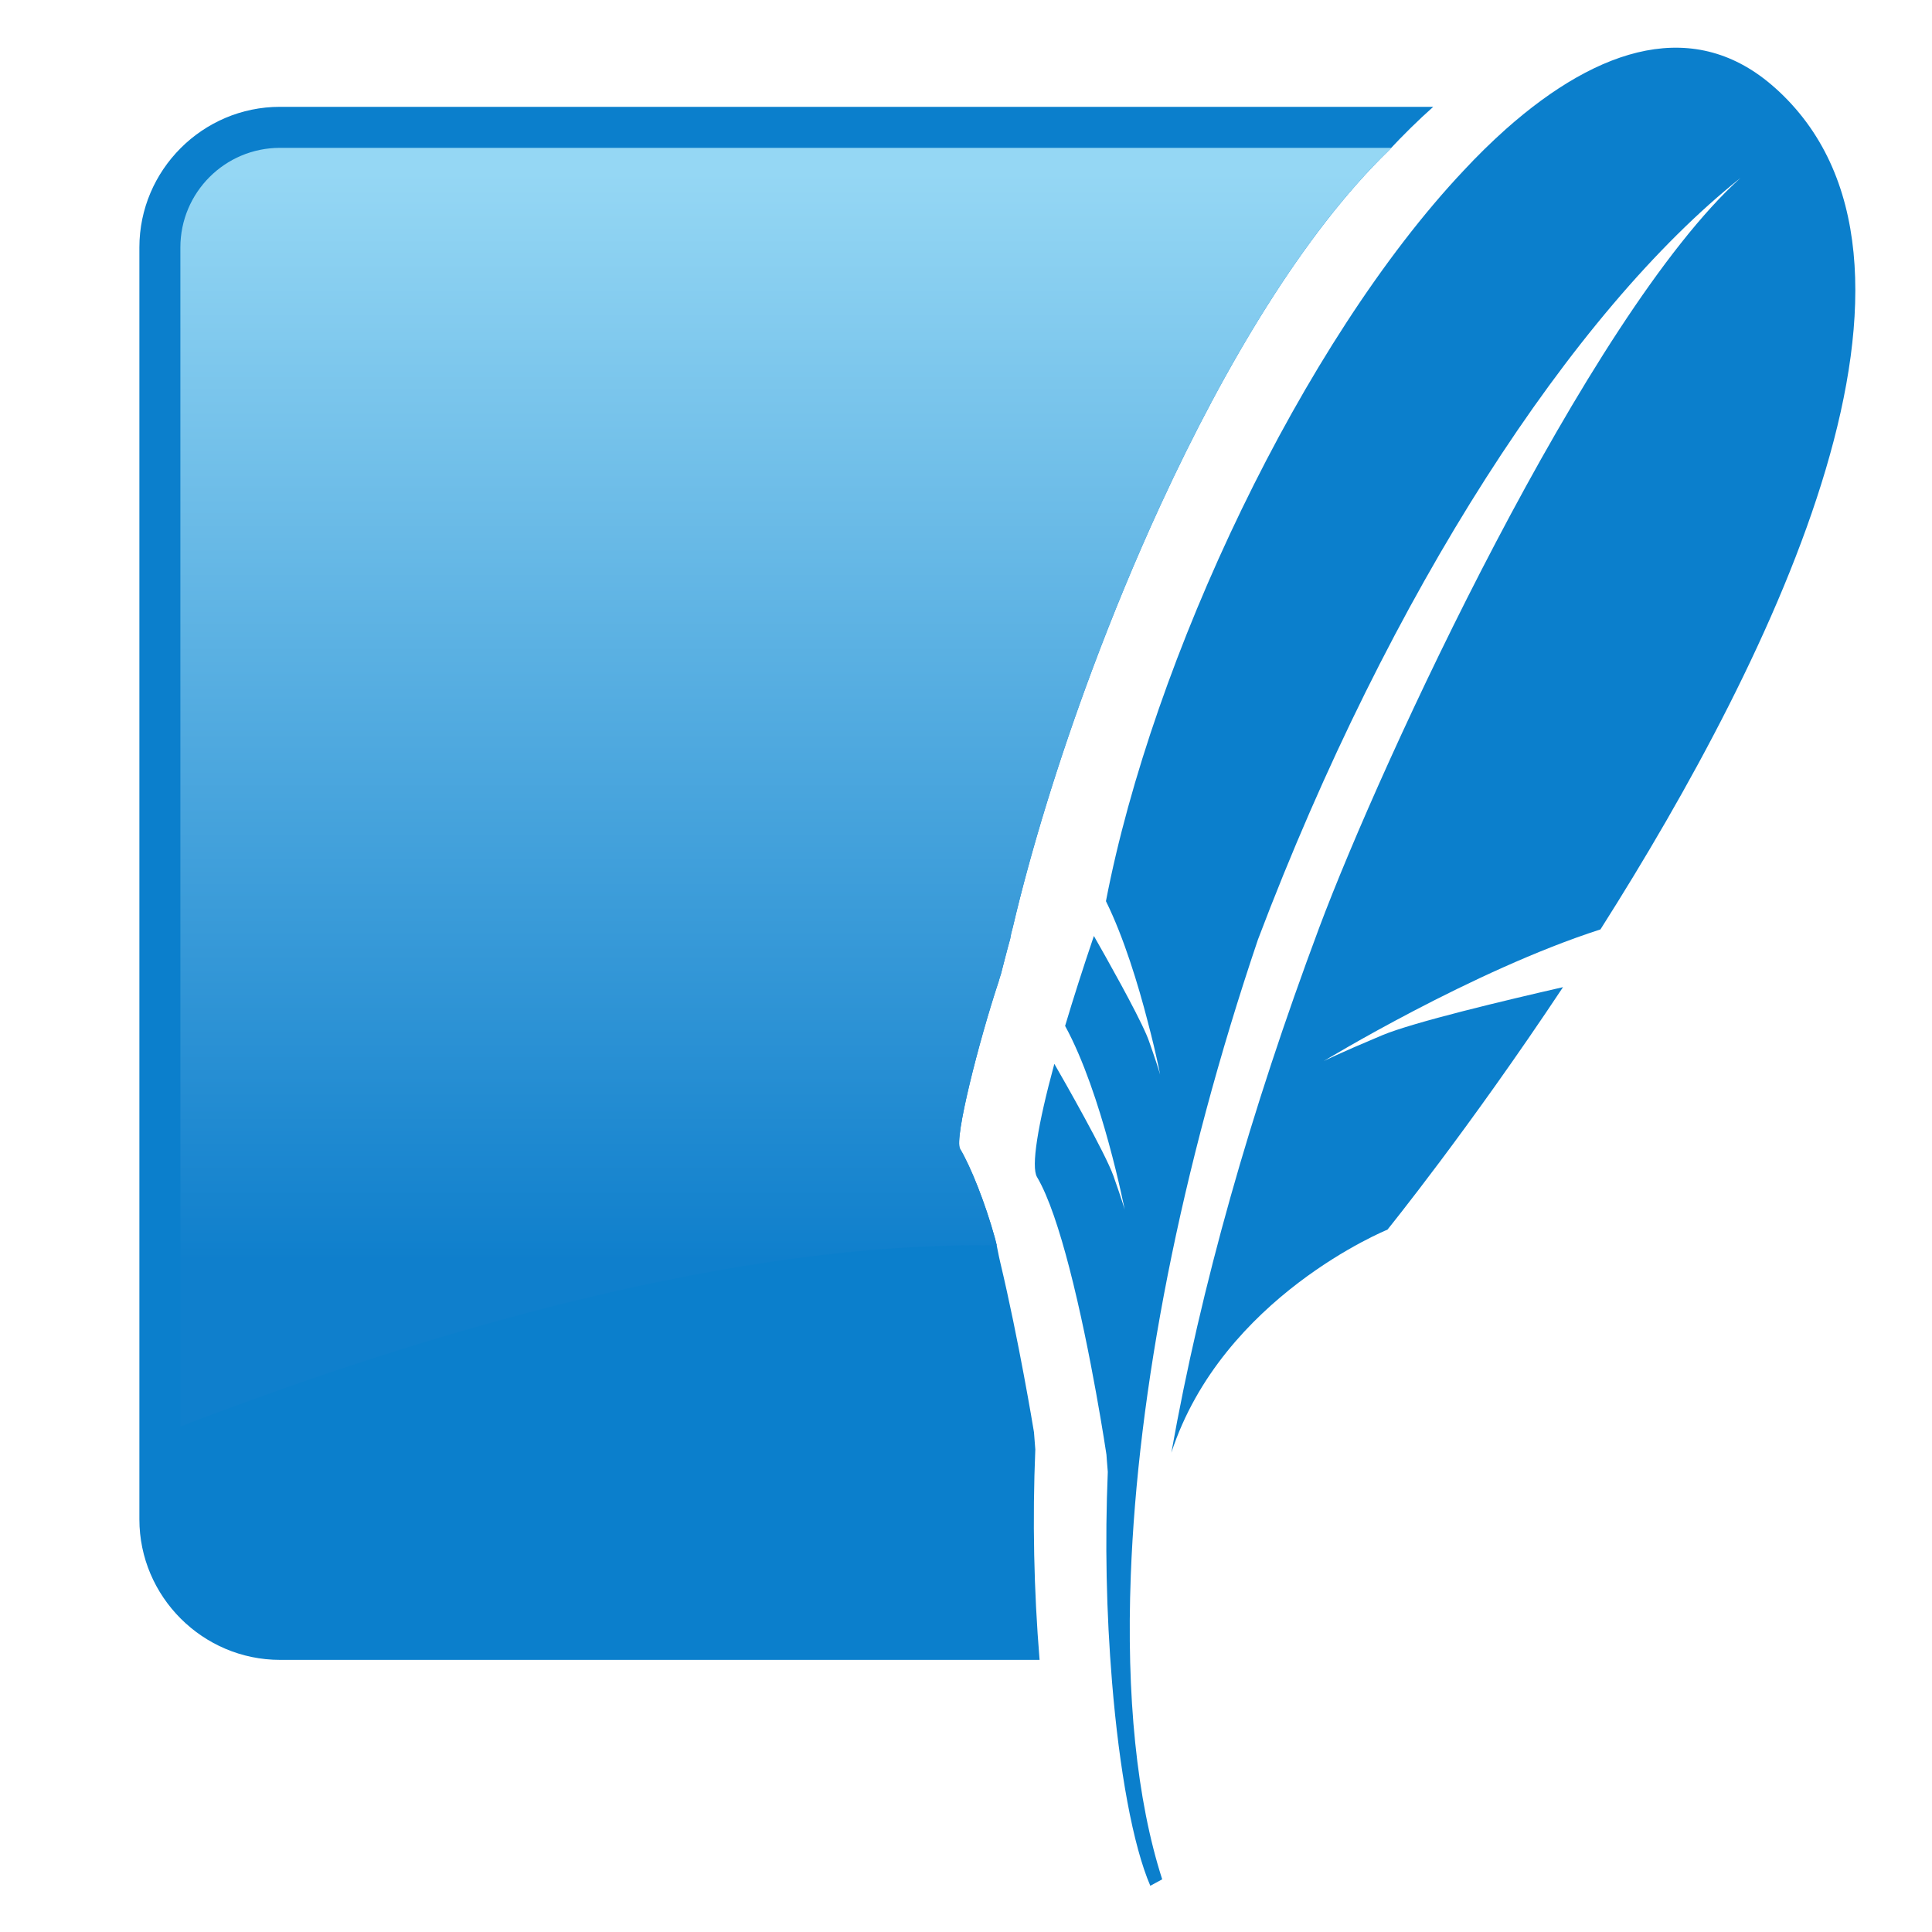
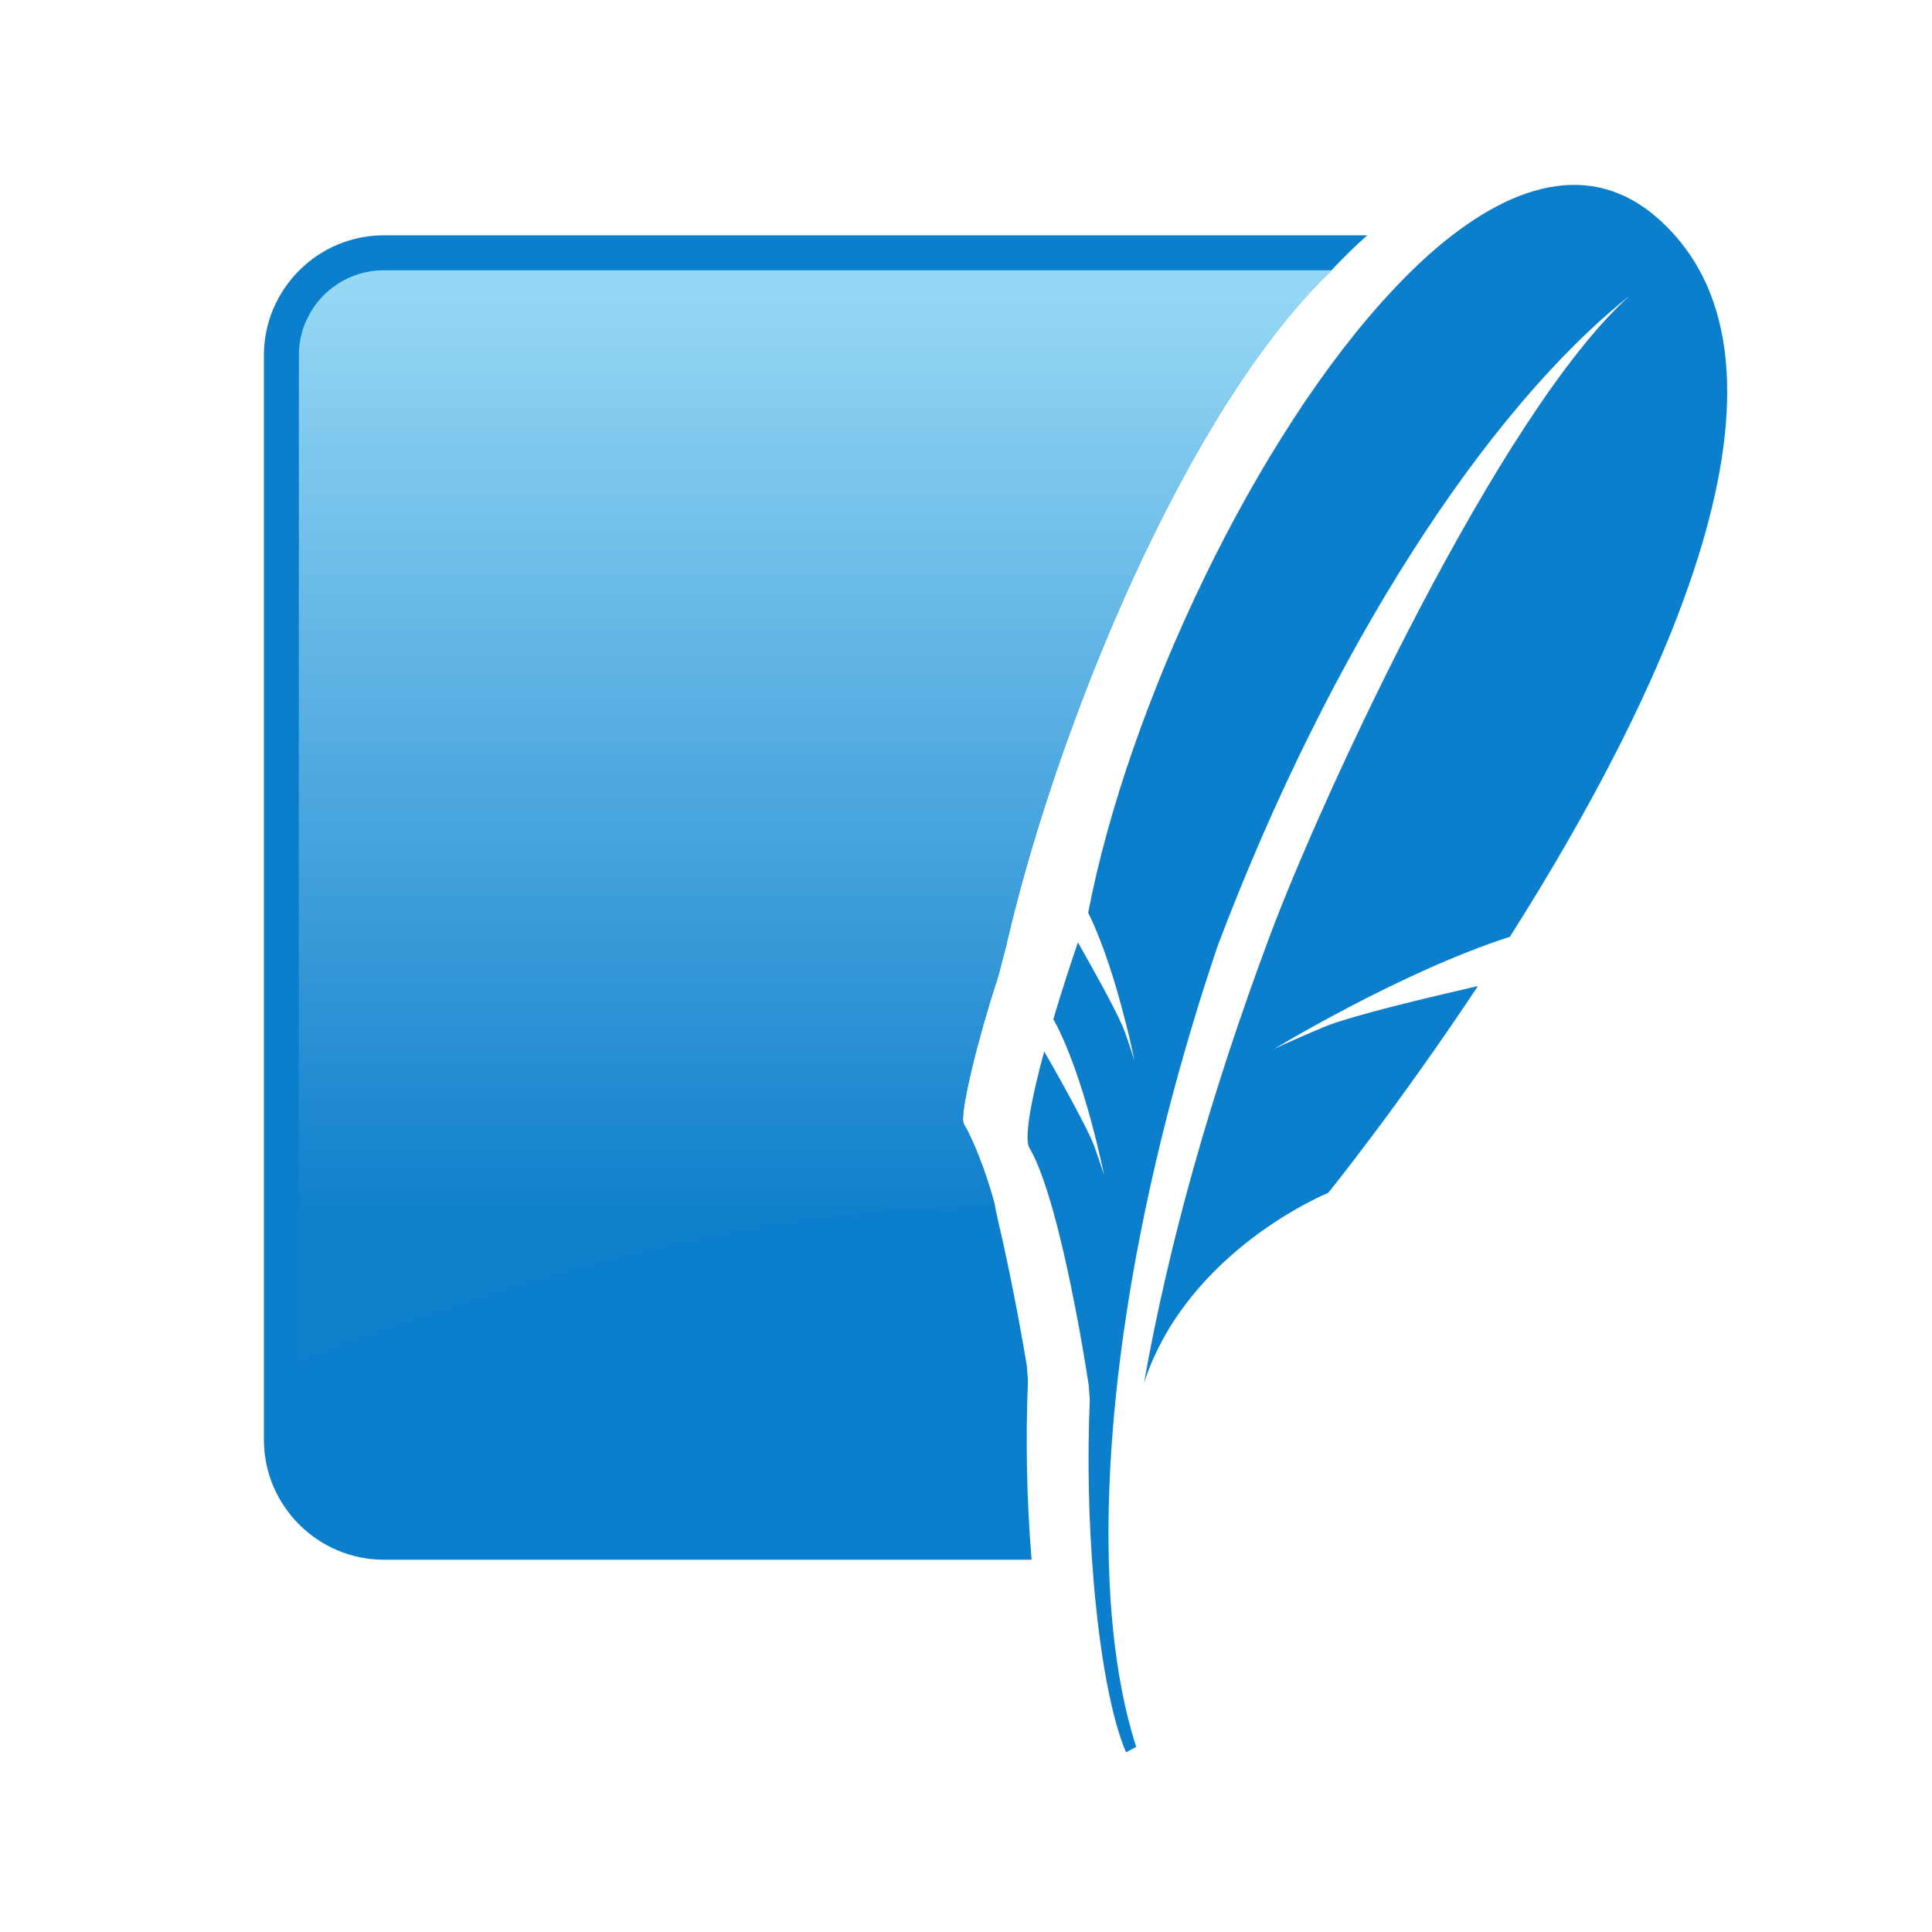
<svg xmlns="http://www.w3.org/2000/svg" viewBox="0 0 130.612 130.612" version="1.1" id="svg5" width="128" height="128">
  <defs id="defs3">
-     <linearGradient id="sqlite-original-a" x1="-15.615" x2="-6.741" y1="-9.108" y2="-9.108" gradientTransform="matrix(0,9.000588,-9.000588,0,-22.57725,152.2999)" gradientUnits="userSpaceOnUse">
+     <linearGradient id="sqlite-original-a" x1="-15.615" x2="-6.741" y1="-9.108" y2="-9.108" gradientTransform="matrix(0,7.675516,-7.675516,0,-9.446394,139.6278)" gradientUnits="userSpaceOnUse">
      <stop stop-color="#95d7f4" offset="0" id="stop1" />
      <stop stop-color="#0f7fcc" offset=".92" id="stop2" />
      <stop stop-color="#0f7fcc" offset="1" id="stop3" />
    </linearGradient>
  </defs>
-   <path id="path3" style="display:inline;fill:#0b7fcc;fill-opacity:1;stroke:none;stroke-width:2.061;stroke-dasharray:none;stroke-opacity:1;paint-order:stroke fill markers" d="m 18.927,7.222 c -5.23,0 -9.504,4.278 -9.504,9.504 v 85.985 c 0,5.226 4.279,9.504 9.506,9.504 H 70.28 A 115.194,115.194 0 0 1 69.992,97.99 v -0.002 c -0.057,-0.709 -0.091,-1.165 -0.091,-1.165 0,0 -0.019,-0.112 -0.019,-0.114 -0.017,-0.114 -1.007,-6.11 -2.264,-11.384 -0.13,-0.534 -0.199,-1.038 -0.337,-1.554 -0.659,-2.397 -1.636,-4.861 -2.378,-6.11 -0.406,-0.687 1.267,-7.26 2.616,-11.328 0.048,-0.18 0.098,-0.339 0.147,-0.478 0.203,-0.778 0.389,-1.538 0.625,-2.376 0.037,-0.247 0.095,-0.509 0.178,-0.787 1.199,-5.112 3.042,-11.181 5.377,-17.44 C 75.232,41.537 76.79,37.755 78.49,34.067 82.858,24.593 88.162,15.731 93.866,10.194 94.87,9.116 95.881,8.122 96.894,7.222 Z M 73.101,69.221 c -0.009,0.026 -0.018,0.051 -0.027,0.075 0.003,0.005 0.006,0.011 0.01,0.015 0.005,-0.03 0.012,-0.061 0.017,-0.091 z" />
-   <path id="path4" style="display:inline;fill:url(#sqlite-original-a);stroke-width:0.971" d="m 18.927,9.995 c -3.717,0.002 -6.73,3.014 -6.733,6.731 V 96.438 C 29.209,89.904 49.73,83.934 67.39,84.193 67.336,83.983 67.281,83.775 67.225,83.57 66.568,81.237 65.625,78.875 64.904,77.661 c -0.406,-0.687 1.267,-7.26 2.616,-11.328 0.048,-0.18 0.098,-0.339 0.147,-0.478 0.203,-0.778 0.389,-1.538 0.625,-2.376 0.037,-0.247 0.095,-0.509 0.178,-0.787 1.208,-5.148 3.069,-11.269 5.427,-17.576 1.332,-3.561 2.823,-7.181 4.444,-10.721 4.43,-9.67 9.837,-18.737 15.657,-24.328 0.023,-0.024 0.045,-0.048 0.068,-0.072 z" />
-   <path d="M 119.981,5.924 C 114.641,1.161 108.172,3.076 101.794,8.738 a 43.053,43.053 0 0 0 -2.829,2.776 c -10.922,11.578 -21.051,33.03 -24.198,49.409 1.225,2.488 2.184,5.662 2.81,8.085 0.163,0.621 0.311,1.206 0.429,1.703 0.277,1.172 0.424,1.938 0.424,1.938 0,0 -0.098,-0.372 -0.5,-1.536 -0.076,-0.223 -0.163,-0.47 -0.262,-0.75 -0.042,-0.121 -0.102,-0.266 -0.167,-0.421 -0.713,-1.653 -2.684,-5.15 -3.549,-6.667 -0.74,2.184 -1.395,4.233 -1.946,6.082 2.503,4.577 4.028,12.423 4.028,12.423 0,0 -0.133,-0.508 -0.759,-2.278 -0.561,-1.574 -3.341,-6.446 -3.997,-7.581 -1.13,4.156 -1.578,6.963 -1.172,7.65 0.785,1.322 1.528,3.613 2.184,6.138 1.48,5.696 2.511,12.632 2.511,12.632 0,0 0.03,0.455 0.091,1.165 a 115.19,115.19 0 0 0 0.288,14.223 c 0.489,5.932 1.411,11.031 2.586,13.758 l 0.804,-0.436 c -1.729,-5.373 -2.431,-12.42 -2.124,-20.538 0.466,-12.42 3.322,-27.391 8.598,-42.996 8.923,-23.562 21.298,-42.461 32.621,-51.487 -10.323,9.322 -24.293,39.496 -28.476,50.672 -4.679,12.515 -7.998,24.255 -10,35.506 3.446,-10.546 14.608,-15.077 14.608,-15.077 0,0 5.472,-6.755 11.87,-16.395 -3.835,0.877 -10.126,2.371 -12.23,3.254 -3.107,1.305 -3.948,1.747 -3.948,1.747 0,0 10.068,-6.128 18.708,-8.903 11.877,-18.708 24.816,-45.286 11.787,-56.91" fill="#003956" id="path1" style="display:inline;fill:#0b7fcc;fill-opacity:1;stroke:none;stroke-width:1.961;stroke-dasharray:none;stroke-opacity:1;paint-order:stroke fill markers" />
+   <path id="path3" style="display:inline;fill:#0b7fcc;fill-opacity:1;stroke:none;stroke-width:1.757;stroke-dasharray:none;stroke-opacity:1;paint-order:stroke fill markers" d="m 25.947,15.908 c -4.46,0 -8.105,3.648 -8.105,8.105 V 97.339 c 0,4.457 3.649,8.105 8.106,8.105 H 69.741 A 98.235,98.235 0 0 1 69.495,93.313 v -0.002 c -0.049,-0.604 -0.078,-0.993 -0.078,-0.993 0,0 -0.016,-0.095 -0.017,-0.097 -0.015,-0.097 -0.859,-5.211 -1.93,-9.708 -0.111,-0.455 -0.17,-0.885 -0.287,-1.325 -0.562,-2.044 -1.395,-4.146 -2.028,-5.211 -0.346,-0.586 1.08,-6.191 2.231,-9.661 0.041,-0.154 0.083,-0.289 0.125,-0.408 0.174,-0.664 0.331,-1.311 0.533,-2.026 0.032,-0.211 0.081,-0.434 0.152,-0.672 1.023,-4.359 2.594,-9.535 4.585,-14.873 1.181,-3.167 2.51,-6.392 3.96,-9.537 3.725,-8.079 8.248,-15.637 13.112,-20.359 0.856,-0.919 1.718,-1.767 2.582,-2.534 z M 72.146,68.78 c -0.008,0.022 -0.016,0.043 -0.023,0.064 0.003,0.004 0.005,0.009 0.008,0.013 0.005,-0.026 0.01,-0.052 0.015,-0.078 z" />
+   <path id="path4" style="display:inline;fill:url(#sqlite-original-a);stroke-width:0.828" d="m 25.947,18.273 c -3.17,0.002 -5.739,2.571 -5.742,5.74 V 91.99 C 34.716,86.418 52.216,81.327 67.276,81.547 c -0.046,-0.179 -0.093,-0.356 -0.14,-0.531 -0.561,-1.99 -1.365,-4.004 -1.98,-5.039 -0.346,-0.586 1.08,-6.191 2.231,-9.661 0.041,-0.154 0.083,-0.289 0.125,-0.408 0.174,-0.664 0.331,-1.311 0.533,-2.026 0.032,-0.211 0.081,-0.434 0.152,-0.672 1.03,-4.391 2.617,-9.61 4.628,-14.988 1.136,-3.037 2.407,-6.124 3.79,-9.142 3.778,-8.247 8.389,-15.979 13.352,-20.747 0.019,-0.02 0.039,-0.041 0.058,-0.061 z" />
+   <path d="m 112.124,14.801 c -4.553,-4.062 -10.07,-2.428 -15.51,2.4 a 36.714,36.714 0 0 0 -2.412,2.367 c -9.314,9.873 -17.952,28.167 -20.636,42.135 1.045,2.122 1.863,4.828 2.396,6.895 0.139,0.53 0.265,1.028 0.366,1.452 0.236,0.999 0.362,1.652 0.362,1.652 0,0 -0.084,-0.317 -0.426,-1.31 -0.065,-0.19 -0.139,-0.401 -0.224,-0.64 -0.036,-0.103 -0.087,-0.227 -0.142,-0.359 -0.608,-1.41 -2.289,-4.392 -3.027,-5.685 -0.631,1.863 -1.19,3.61 -1.659,5.187 2.134,3.903 3.435,10.594 3.435,10.594 0,0 -0.113,-0.433 -0.647,-1.943 -0.479,-1.342 -2.849,-5.497 -3.408,-6.465 -0.964,3.544 -1.345,5.938 -0.999,6.524 0.67,1.128 1.303,3.081 1.863,5.235 1.262,4.857 2.141,10.772 2.141,10.772 0,0 0.026,0.388 0.078,0.993 a 98.231,98.231 0 0 0 0.246,12.129 c 0.417,5.058 1.203,9.407 2.205,11.733 l 0.685,-0.372 C 75.335,113.514 74.737,107.506 74.998,100.582 75.396,89.991 77.831,77.223 82.33,63.916 89.939,43.823 100.492,27.705 110.149,20.009 101.346,27.958 89.433,53.69 85.865,63.22 81.875,73.893 79.045,83.904 77.337,93.499 80.276,84.506 89.794,80.642 89.794,80.642 c 0,0 4.667,-5.76 10.123,-13.981 -3.27,0.748 -8.635,2.022 -10.43,2.775 -2.649,1.113 -3.367,1.49 -3.367,1.49 0,0 8.586,-5.226 15.953,-7.593 10.128,-15.953 21.162,-38.619 10.051,-48.532" fill="#003956" id="path1" style="display:inline;fill:#0b7fcc;fill-opacity:1;stroke:none;stroke-width:1.673;stroke-dasharray:none;stroke-opacity:1;paint-order:stroke fill markers" />
</svg>
